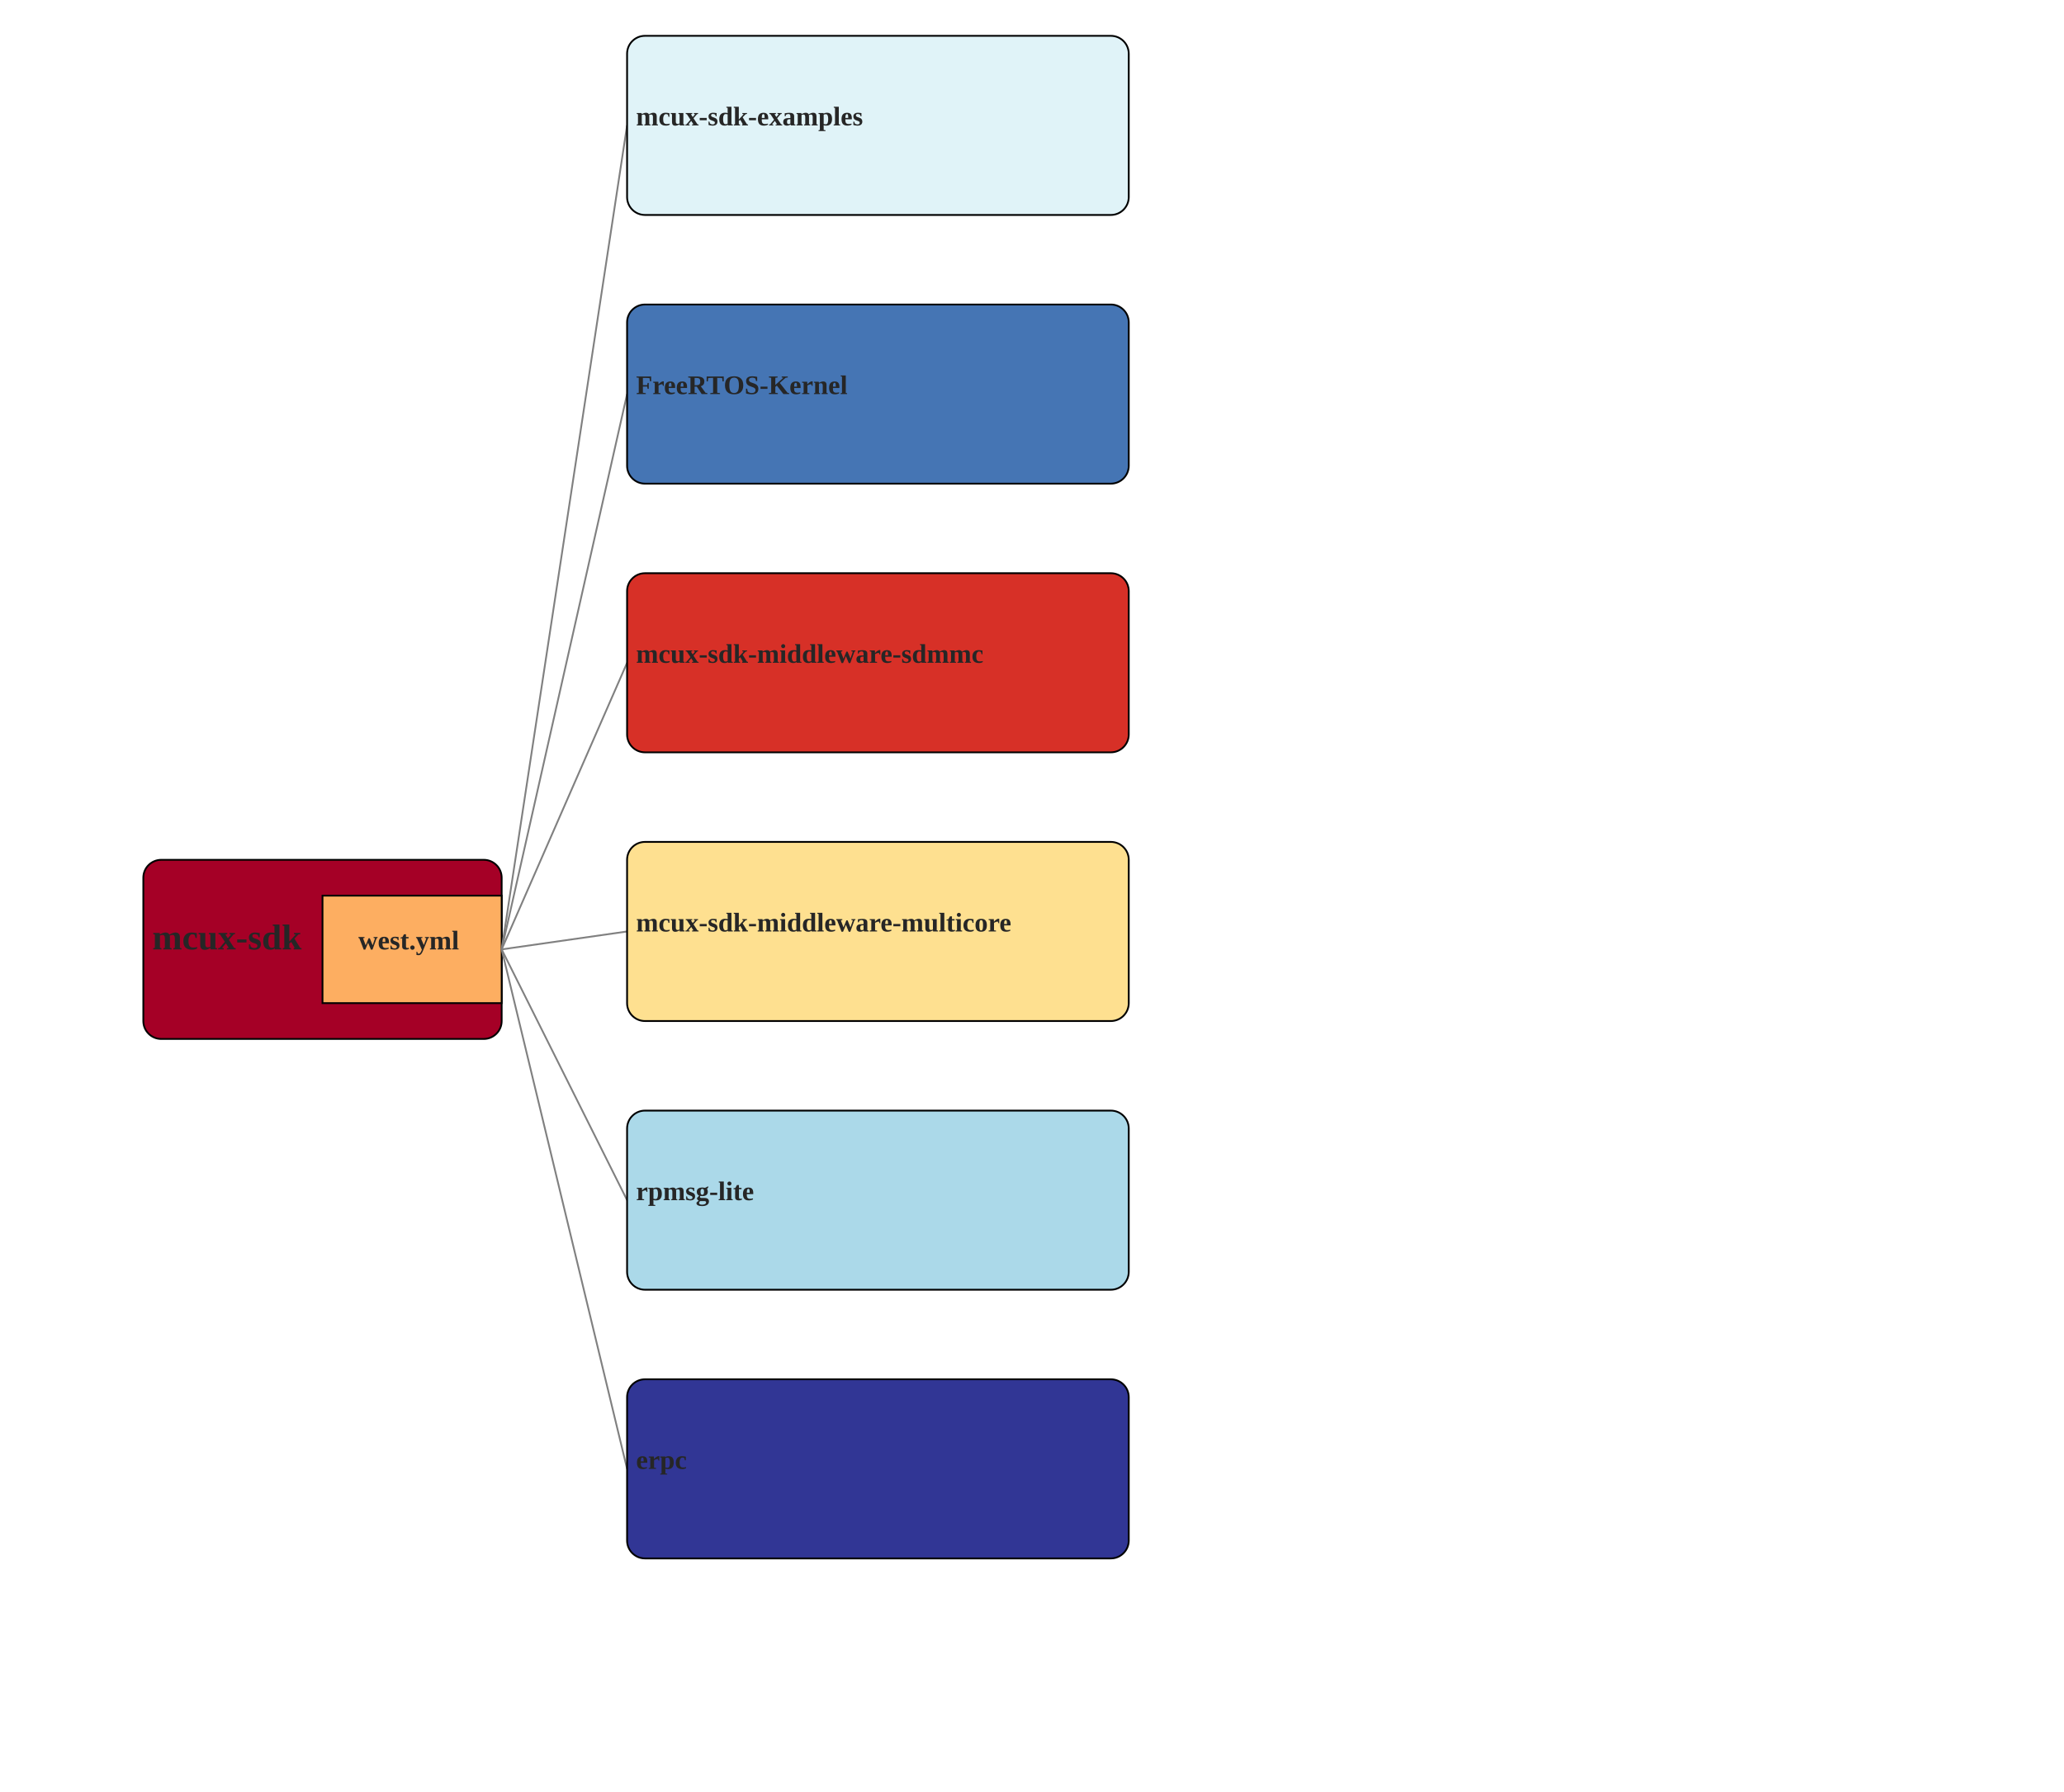
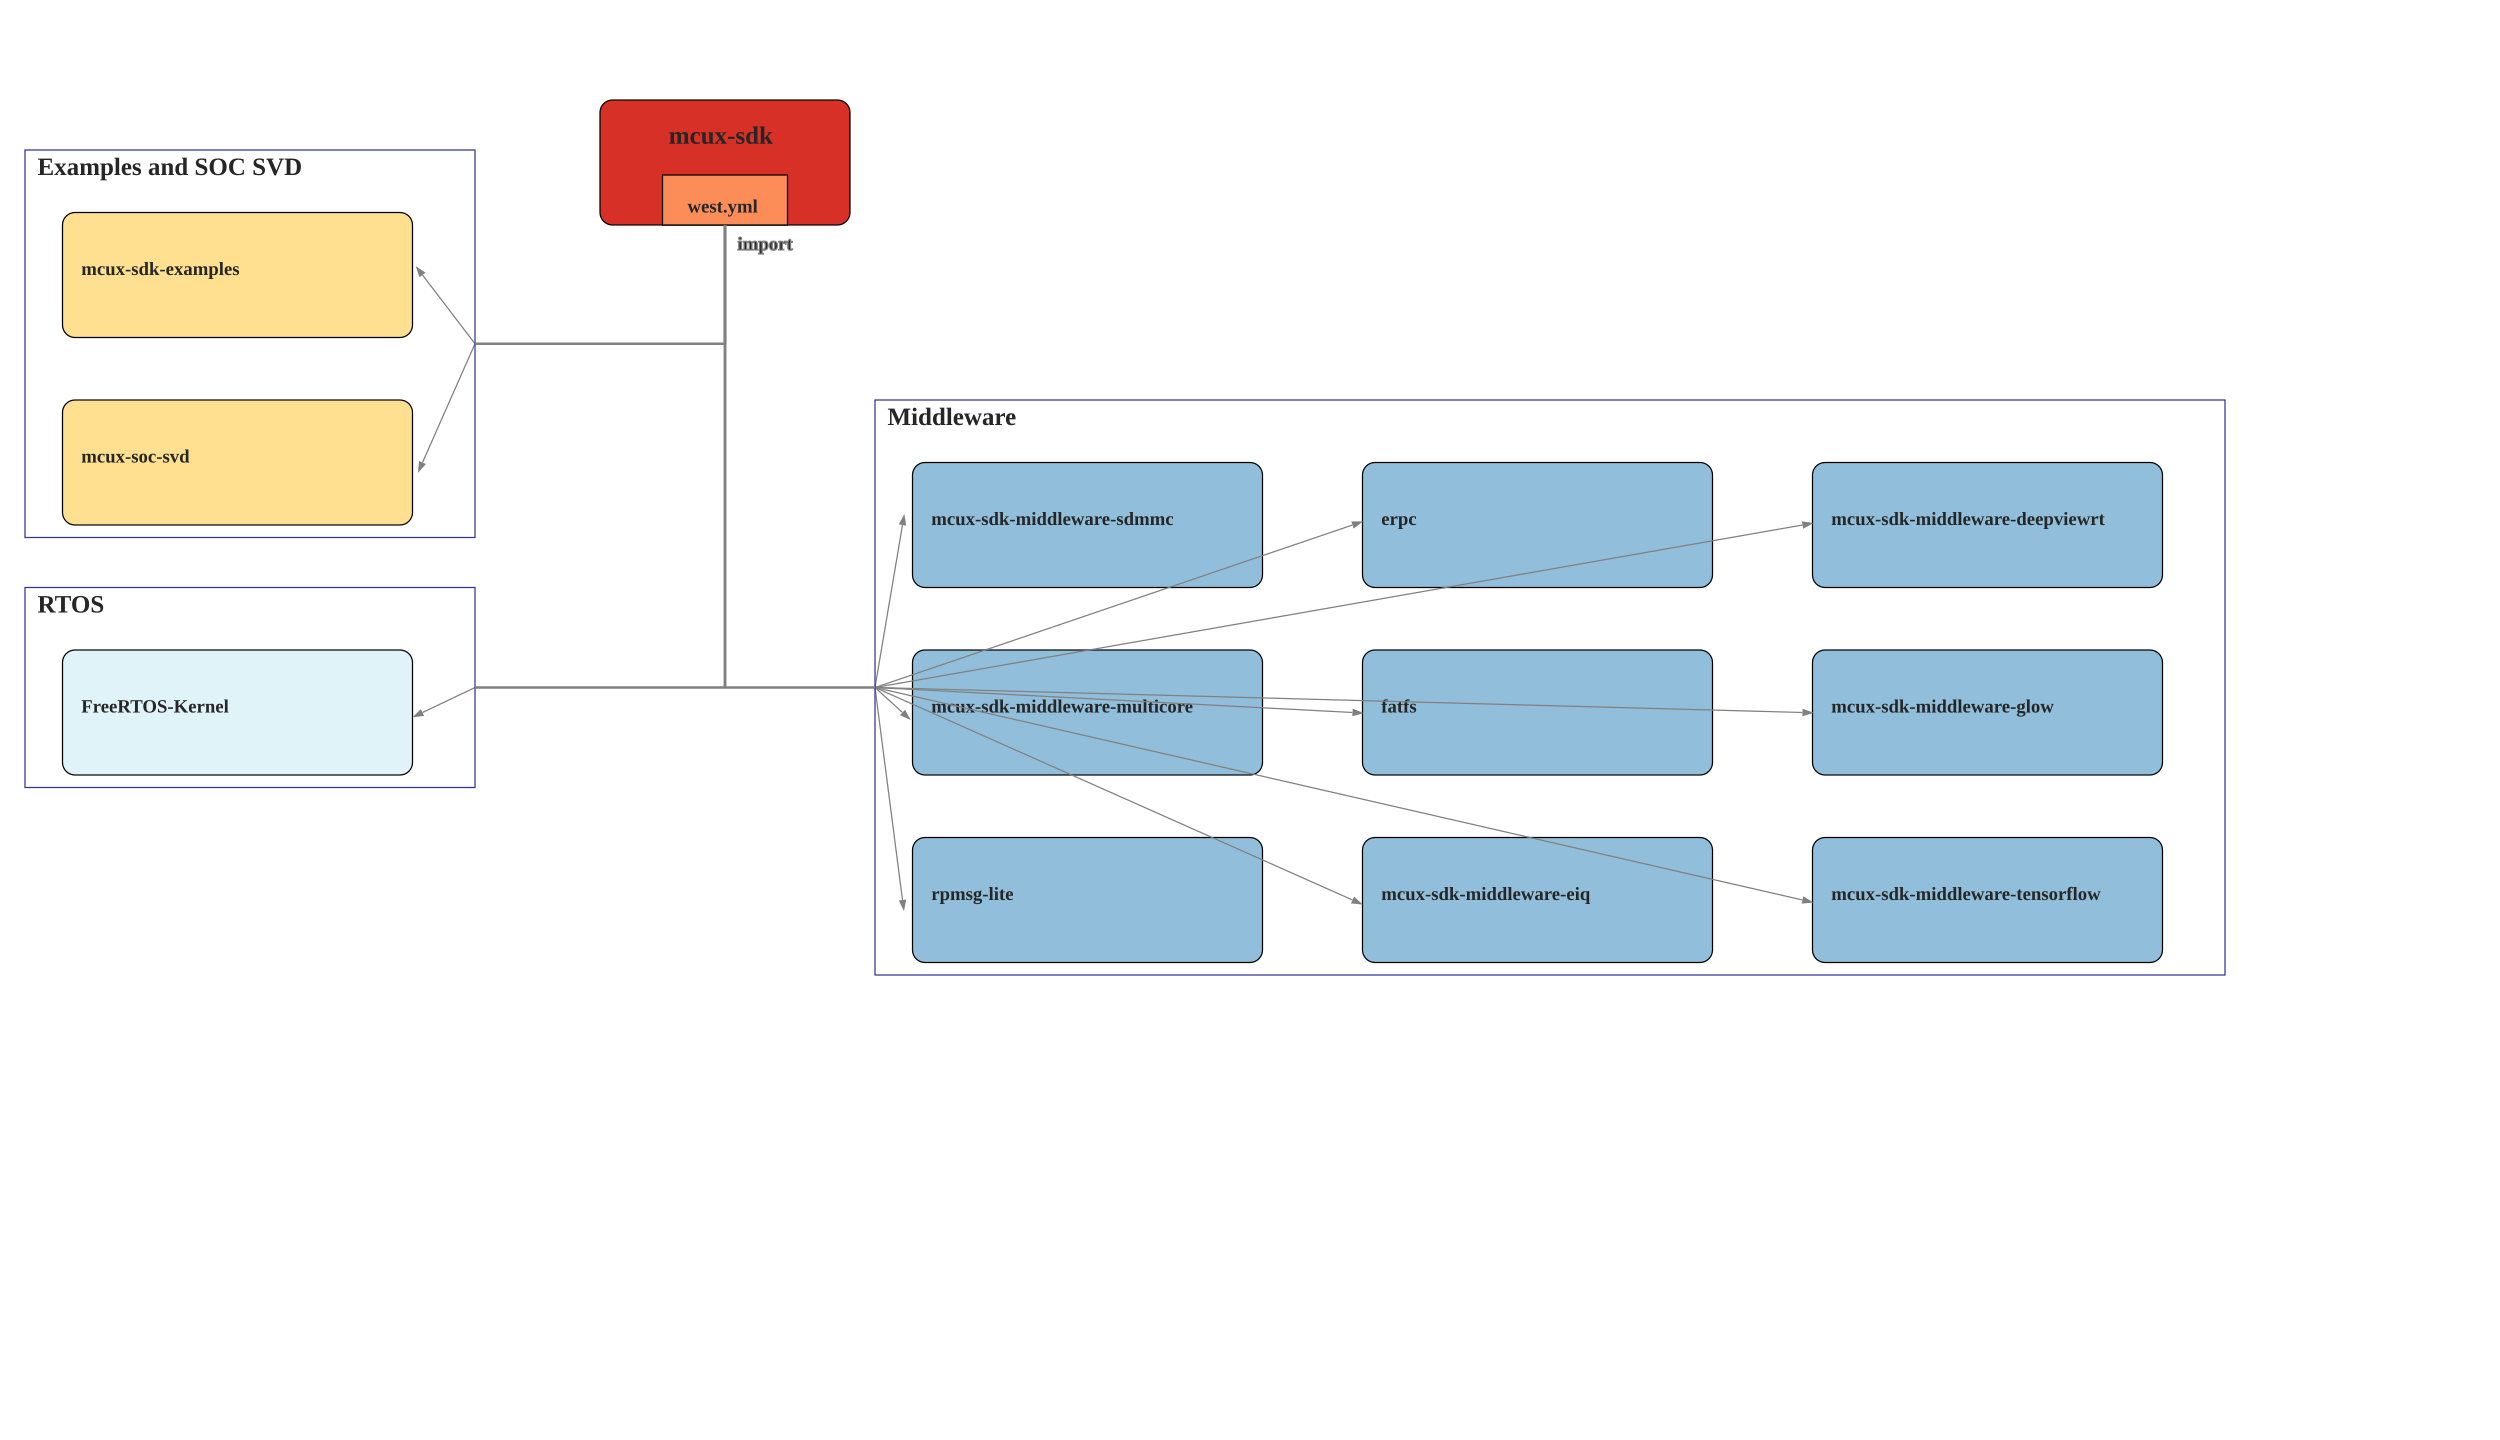
- <svg xmlns="http://www.w3.org/2000/svg" xmlns:xlink="http://www.w3.org/1999/xlink" baseProfile="full" height="1000" version="1.1" width="1152">
-   <defs />
-   <rect fill="rgb(165, 0, 38)" height="100px" rx="10" ry="10" stroke="black" stroke-width="1" width="200px" x="80" y="480" />
-   <text fill="rgb(15%,15%,15%)" font-size="20px" font-weight="bold" stroke="none" x="85" y="530">mcux-sdk</text>
-   <rect fill="rgb(253, 174, 97)" height="60px" stroke="black" stroke-width="1" width="100px" x="180" y="500" />
+ <svg xmlns="http://www.w3.org/2000/svg" xmlns:xlink="http://www.w3.org/1999/xlink" baseProfile="full" height="1152" version="1.1" width="2000">
+   <defs>
+     <marker id="arrow" markerHeight="10" markerUnits="strokeWidth" markerWidth="10" orient="auto" refX="0" refY="3">
+       <path d="M0,0 L0,6 L9,3 z" fill="grey" />
+     </marker>
+     <marker id="arrow" markerHeight="10" markerUnits="strokeWidth" markerWidth="10" orient="auto" refX="0" refY="3">
+       <path d="M0,0 L0,6 L9,3 z" fill="grey" />
+     </marker>
+     <marker id="arrow" markerHeight="10" markerUnits="strokeWidth" markerWidth="10" orient="auto" refX="0" refY="3">
+       <path d="M0,0 L0,6 L9,3 z" fill="grey" />
+     </marker>
+   </defs>
+   <rect fill="rgb(215,48,39)" height="100px" rx="10" ry="10" stroke="black" stroke-width="1" width="200px" x="480" y="80" />
+   <text fill="rgb(15%,15%,15%)" font-size="20px" font-weight="bold" stroke="none" x="535" y="115">mcux-sdk</text>
+   <rect fill="rgb(252,141,89)" height="40px" stroke="black" stroke-width="1" width="100px" x="530" y="140" />
  <a target="_blank" xlink:href="https://github.com/NXPmicro/mcux-sdk/blob/main/west.yml">
-     <text fill="rgb(15%,15%,15%)" font-size="15px" font-weight="bold" stroke="none" x="200" y="530">west.yml</text>
+     <text fill="rgb(15%,15%,15%)" font-size="15px" font-weight="bold" stroke="none" x="550" y="170">west.yml</text>
+     <text fill="rgb(15%,15%,15%)" font-size="15px" font-weight="bold" stroke="grey" x="590" y="200">import</text>
  </a>
-   <g id="hlines" stroke="grey">
-     <line x1="280" x2="350" y1="530" y2="70" />
-     <line x1="280" x2="350" y1="530" y2="220" />
-     <line x1="280" x2="350" y1="530" y2="370" />
-     <line x1="280" x2="350" y1="530" y2="520" />
-     <line x1="280" x2="350" y1="530" y2="670" />
-     <line x1="280" x2="350" y1="530" y2="820" />
+   <g id="hlines" stroke="grey" stroke-width="2" />
+   <a target="_blank" xlink:href="https://github.com/NXPmicro/mcux-sdk-examples/tree/a32cda929f3e77b4aa55d104b000c2e74da7f49a">
+     <rect fill="rgb(254,224,144)" height="100" rx="10" ry="10" stroke="black" stroke-width="1" width="280" x="50" y="170" />
+     <text fill="rgb(15%,15%,15%)" font-size="15px" font-weight="bold" stroke="none" x="65" y="220">mcux-sdk-examples</text>
+   </a>
+   <polyline fill="none" marker-end="url(#arrow)" points="380,275 338,220" stroke="grey" stroke-width="1" />
+   <a target="_blank" xlink:href="https://github.com/NXPmicro/mcux-soc-svd/tree/4043d9ec3b173a0c45212e5536e0e8352a8634b5">
+     <rect fill="rgb(254,224,144)" height="100" rx="10" ry="10" stroke="black" stroke-width="1" width="280" x="50" y="320" />
+     <text fill="rgb(15%,15%,15%)" font-size="15px" font-weight="bold" stroke="none" x="65" y="370">mcux-soc-svd</text>
+   </a>
+   <polyline fill="none" marker-end="url(#arrow)" points="380,275 338,370" stroke="grey" stroke-width="1" />
+   <rect fill="none" height="310px" stroke="rgb(49, 54, 149)" stroke-width="1" width="360px" x="20" y="120" />
+   <text fill="rgb(15%,15%,15%)" font-size="20px" font-weight="bold" stroke="none" x="30" y="140">Examples and SOC SVD</text>
+   <g id="hlines" stroke="grey" stroke-width="2" />
+   <a target="_blank" xlink:href="https://github.com/NXPmicro/FreeRTOS-Kernel/tree/MCUX_2.10.0">
+     <rect fill="rgb(224,243,248)" height="100" rx="10" ry="10" stroke="black" stroke-width="1" width="280" x="50" y="520" />
+     <text fill="rgb(15%,15%,15%)" font-size="15px" font-weight="bold" stroke="none" x="65" y="570">FreeRTOS-Kernel</text>
+   </a>
+   <polyline fill="none" marker-end="url(#arrow)" points="380,550 338,570" stroke="grey" stroke-width="1" />
+   <rect fill="none" height="160px" stroke="rgb(49, 54, 149)" stroke-width="1" width="360px" x="20" y="470" />
+   <text fill="rgb(15%,15%,15%)" font-size="20px" font-weight="bold" stroke="none" x="30" y="490">RTOS</text>
+   <g id="hlines" stroke="grey" stroke-width="2" />
+   <a target="_blank" xlink:href="https://github.com/NXPmicro/mcux-sdk-middleware-sdmmc/tree/MCUX_2.10.0">
+     <rect fill="rgb(145,191,219)" height="100" rx="10" ry="10" stroke="black" stroke-width="1" width="280" x="730" y="370" />
+     <text fill="rgb(15%,15%,15%)" font-size="15px" font-weight="bold" stroke="none" x="745" y="420">mcux-sdk-middleware-sdmmc</text>
+   </a>
+   <polyline fill="none" marker-end="url(#arrow)" points="700,550 722,420" stroke="grey" stroke-width="1" />
+   <a target="_blank" xlink:href="https://github.com/NXPmicro/mcux-sdk-middleware-multicore/tree/50d7e6bd2e0501aad2944abe4eaf616fd465fb8e">
+     <rect fill="rgb(145,191,219)" height="100" rx="10" ry="10" stroke="black" stroke-width="1" width="280" x="730" y="520" />
+     <text fill="rgb(15%,15%,15%)" font-size="15px" font-weight="bold" stroke="none" x="745" y="570">mcux-sdk-middleware-multicore</text>
+   </a>
+   <polyline fill="none" marker-end="url(#arrow)" points="700,550 722,570" stroke="grey" stroke-width="1" />
+   <a target="_blank" xlink:href="https://github.com/NXPmicro/rpmsg-lite/tree/3933134378690a9c04d533e26516b3388fe4acc3">
+     <rect fill="rgb(145,191,219)" height="100" rx="10" ry="10" stroke="black" stroke-width="1" width="280" x="730" y="670" />
+     <text fill="rgb(15%,15%,15%)" font-size="15px" font-weight="bold" stroke="none" x="745" y="720">rpmsg-lite</text>
+   </a>
+   <polyline fill="none" marker-end="url(#arrow)" points="700,550 722,720" stroke="grey" stroke-width="1" />
+   <a target="_blank" xlink:href="https://github.com/EmbeddedRPC/erpc/tree/1.8.1">
+     <rect fill="rgb(145,191,219)" height="100" rx="10" ry="10" stroke="black" stroke-width="1" width="280" x="1090" y="370" />
+     <text fill="rgb(15%,15%,15%)" font-size="15px" font-weight="bold" stroke="none" x="1105" y="420">erpc</text>
+   </a>
+   <polyline fill="none" marker-end="url(#arrow)" points="700,550 1082,420" stroke="grey" stroke-width="1" />
+   <a target="_blank" xlink:href="https://github.com/NXPmicro/fatfs/tree/MCUX_2.10.0">
+     <rect fill="rgb(145,191,219)" height="100" rx="10" ry="10" stroke="black" stroke-width="1" width="280" x="1090" y="520" />
+     <text fill="rgb(15%,15%,15%)" font-size="15px" font-weight="bold" stroke="none" x="1105" y="570">fatfs</text>
+   </a>
+   <polyline fill="none" marker-end="url(#arrow)" points="700,550 1082,570" stroke="grey" stroke-width="1" />
+   <a target="_blank" xlink:href="https://github.com/NXPmicro/mcux-sdk-middleware-eiq/tree/MCUX_2.10.0">
+     <rect fill="rgb(145,191,219)" height="100" rx="10" ry="10" stroke="black" stroke-width="1" width="280" x="1090" y="670" />
+     <text fill="rgb(15%,15%,15%)" font-size="15px" font-weight="bold" stroke="none" x="1105" y="720">mcux-sdk-middleware-eiq</text>
+   </a>
+   <polyline fill="none" marker-end="url(#arrow)" points="700,550 1082,720" stroke="grey" stroke-width="1" />
+   <a target="_blank" xlink:href="https://github.com/NXPmicro/mcux-sdk-middleware-deepviewrt/tree/MCUX_2.10.0">
+     <rect fill="rgb(145,191,219)" height="100" rx="10" ry="10" stroke="black" stroke-width="1" width="280" x="1450" y="370" />
+     <text fill="rgb(15%,15%,15%)" font-size="15px" font-weight="bold" stroke="none" x="1465" y="420">mcux-sdk-middleware-deepviewrt</text>
+   </a>
+   <polyline fill="none" marker-end="url(#arrow)" points="700,550 1442,420" stroke="grey" stroke-width="1" />
+   <a target="_blank" xlink:href="https://github.com/NXPmicro/mcux-sdk-middleware-glow/tree/MCUX_2.10.0">
+     <rect fill="rgb(145,191,219)" height="100" rx="10" ry="10" stroke="black" stroke-width="1" width="280" x="1450" y="520" />
+     <text fill="rgb(15%,15%,15%)" font-size="15px" font-weight="bold" stroke="none" x="1465" y="570">mcux-sdk-middleware-glow</text>
+   </a>
+   <polyline fill="none" marker-end="url(#arrow)" points="700,550 1442,570" stroke="grey" stroke-width="1" />
+   <a target="_blank" xlink:href="https://github.com/NXPmicro/mcux-sdk-middleware-tensorflow/tree/MCUX_2.10.0">
+     <rect fill="rgb(145,191,219)" height="100" rx="10" ry="10" stroke="black" stroke-width="1" width="280" x="1450" y="670" />
+     <text fill="rgb(15%,15%,15%)" font-size="15px" font-weight="bold" stroke="none" x="1465" y="720">mcux-sdk-middleware-tensorflow</text>
+   </a>
+   <polyline fill="none" marker-end="url(#arrow)" points="700,550 1442,720" stroke="grey" stroke-width="1" />
+   <rect fill="none" height="460px" stroke="rgb(49, 54, 149)" stroke-width="1" width="1080px" x="700" y="320" />
+   <text fill="rgb(15%,15%,15%)" font-size="20px" font-weight="bold" stroke="none" x="710" y="340">Middleware</text>
+   <g id="hlines" stroke="grey" stroke-width="2">
+     <line x1="380" x2="580" y1="275" y2="275" />
+     <line x1="380" x2="580" y1="550" y2="550" />
+     <line x1="700" x2="580" y1="550" y2="550" />
  </g>
-   <a target="_blank" xlink:href="https://github.com/NXPmicro/mcux-sdk-examples/tree/MCUX_2.10.0">
-     <rect fill="rgb(224, 243, 248)" height="100" rx="10" ry="10" stroke="black" stroke-width="1" width="280" x="350" y="20" />
-     <text fill="rgb(15%,15%,15%)" font-size="15px" font-weight="bold" stroke="none" x="355" y="70">mcux-sdk-examples</text>
-   </a>
-   <a target="_blank" xlink:href="https://github.com/NXPmicro/FreeRTOS-Kernel/tree/MCUX_2.10.0">
-     <rect fill="rgb(69, 117, 180)" height="100" rx="10" ry="10" stroke="black" stroke-width="1" width="280" x="350" y="170" />
-     <text fill="rgb(15%,15%,15%)" font-size="15px" font-weight="bold" stroke="none" x="355" y="220">FreeRTOS-Kernel</text>
-   </a>
-   <a target="_blank" xlink:href="https://github.com/NXPmicro/mcux-sdk-middleware-sdmmc/tree/MCUX_2.10.0">
-     <rect fill="rgb(215, 48, 39)" height="100" rx="10" ry="10" stroke="black" stroke-width="1" width="280" x="350" y="320" />
-     <text fill="rgb(15%,15%,15%)" font-size="15px" font-weight="bold" stroke="none" x="355" y="370">mcux-sdk-middleware-sdmmc</text>
-   </a>
-   <a target="_blank" xlink:href="https://github.com/NXPmicro/mcux-sdk-middleware-multicore/tree/MCUX_2.10.0">
-     <rect fill="rgb(254, 224, 144)" height="100" rx="10" ry="10" stroke="black" stroke-width="1" width="280" x="350" y="470" />
-     <text fill="rgb(15%,15%,15%)" font-size="15px" font-weight="bold" stroke="none" x="355" y="520">mcux-sdk-middleware-multicore</text>
-   </a>
-   <a target="_blank" xlink:href="https://github.com/NXPmicro/rpmsg-lite/tree/3933134378690a9c04d533e26516b3388fe4acc3">
-     <rect fill="rgb(171, 217, 233)" height="100" rx="10" ry="10" stroke="black" stroke-width="1" width="280" x="350" y="620" />
-     <text fill="rgb(15%,15%,15%)" font-size="15px" font-weight="bold" stroke="none" x="355" y="670">rpmsg-lite</text>
-   </a>
-   <a target="_blank" xlink:href="https://github.com/EmbeddedRPC/erpc/tree/1.8.1">
-     <rect fill="rgb(49, 54, 149)" height="100" rx="10" ry="10" stroke="black" stroke-width="1" width="280" x="350" y="770" />
-     <text fill="rgb(15%,15%,15%)" font-size="15px" font-weight="bold" stroke="none" x="355" y="820">erpc</text>
-   </a>
+   <g id="vlines" stroke="grey" stroke-width="2">
+     <line x1="580" x2="580" y1="180" y2="275" />
+     <line x1="580" x2="580" y1="180" y2="550" />
+     <line x1="580" x2="580" y1="180" y2="550" />
+   </g>
</svg>
